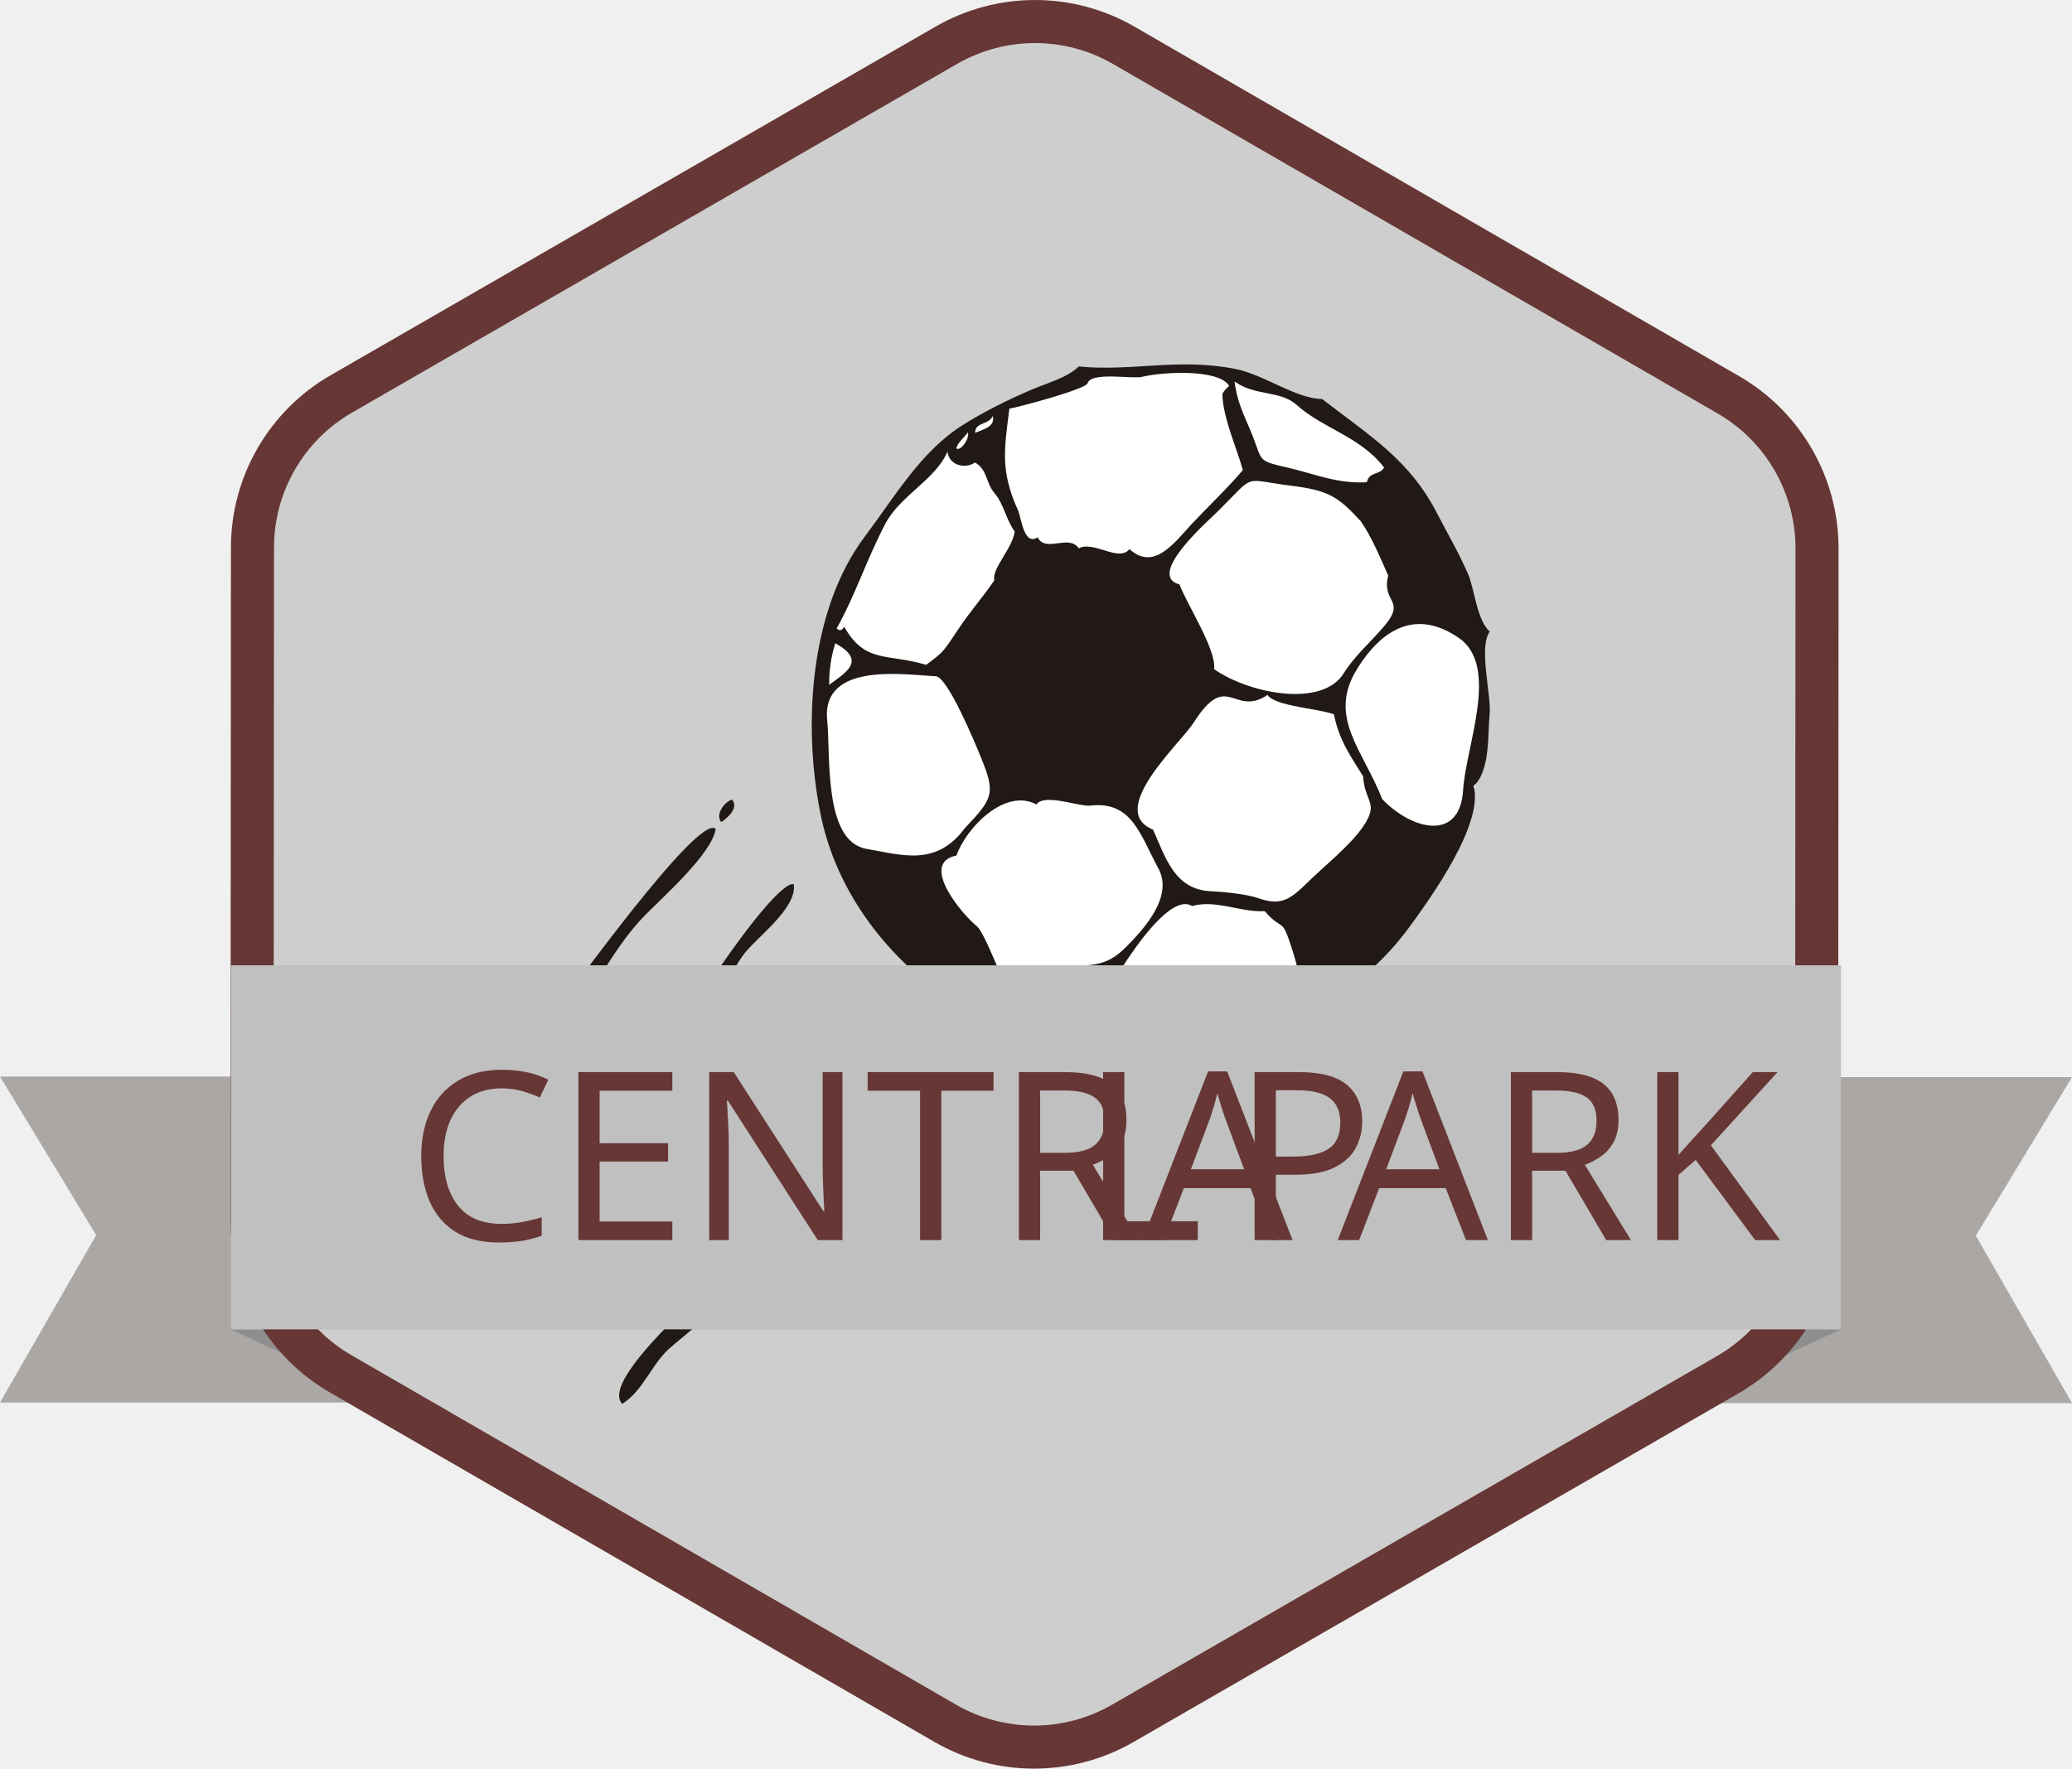
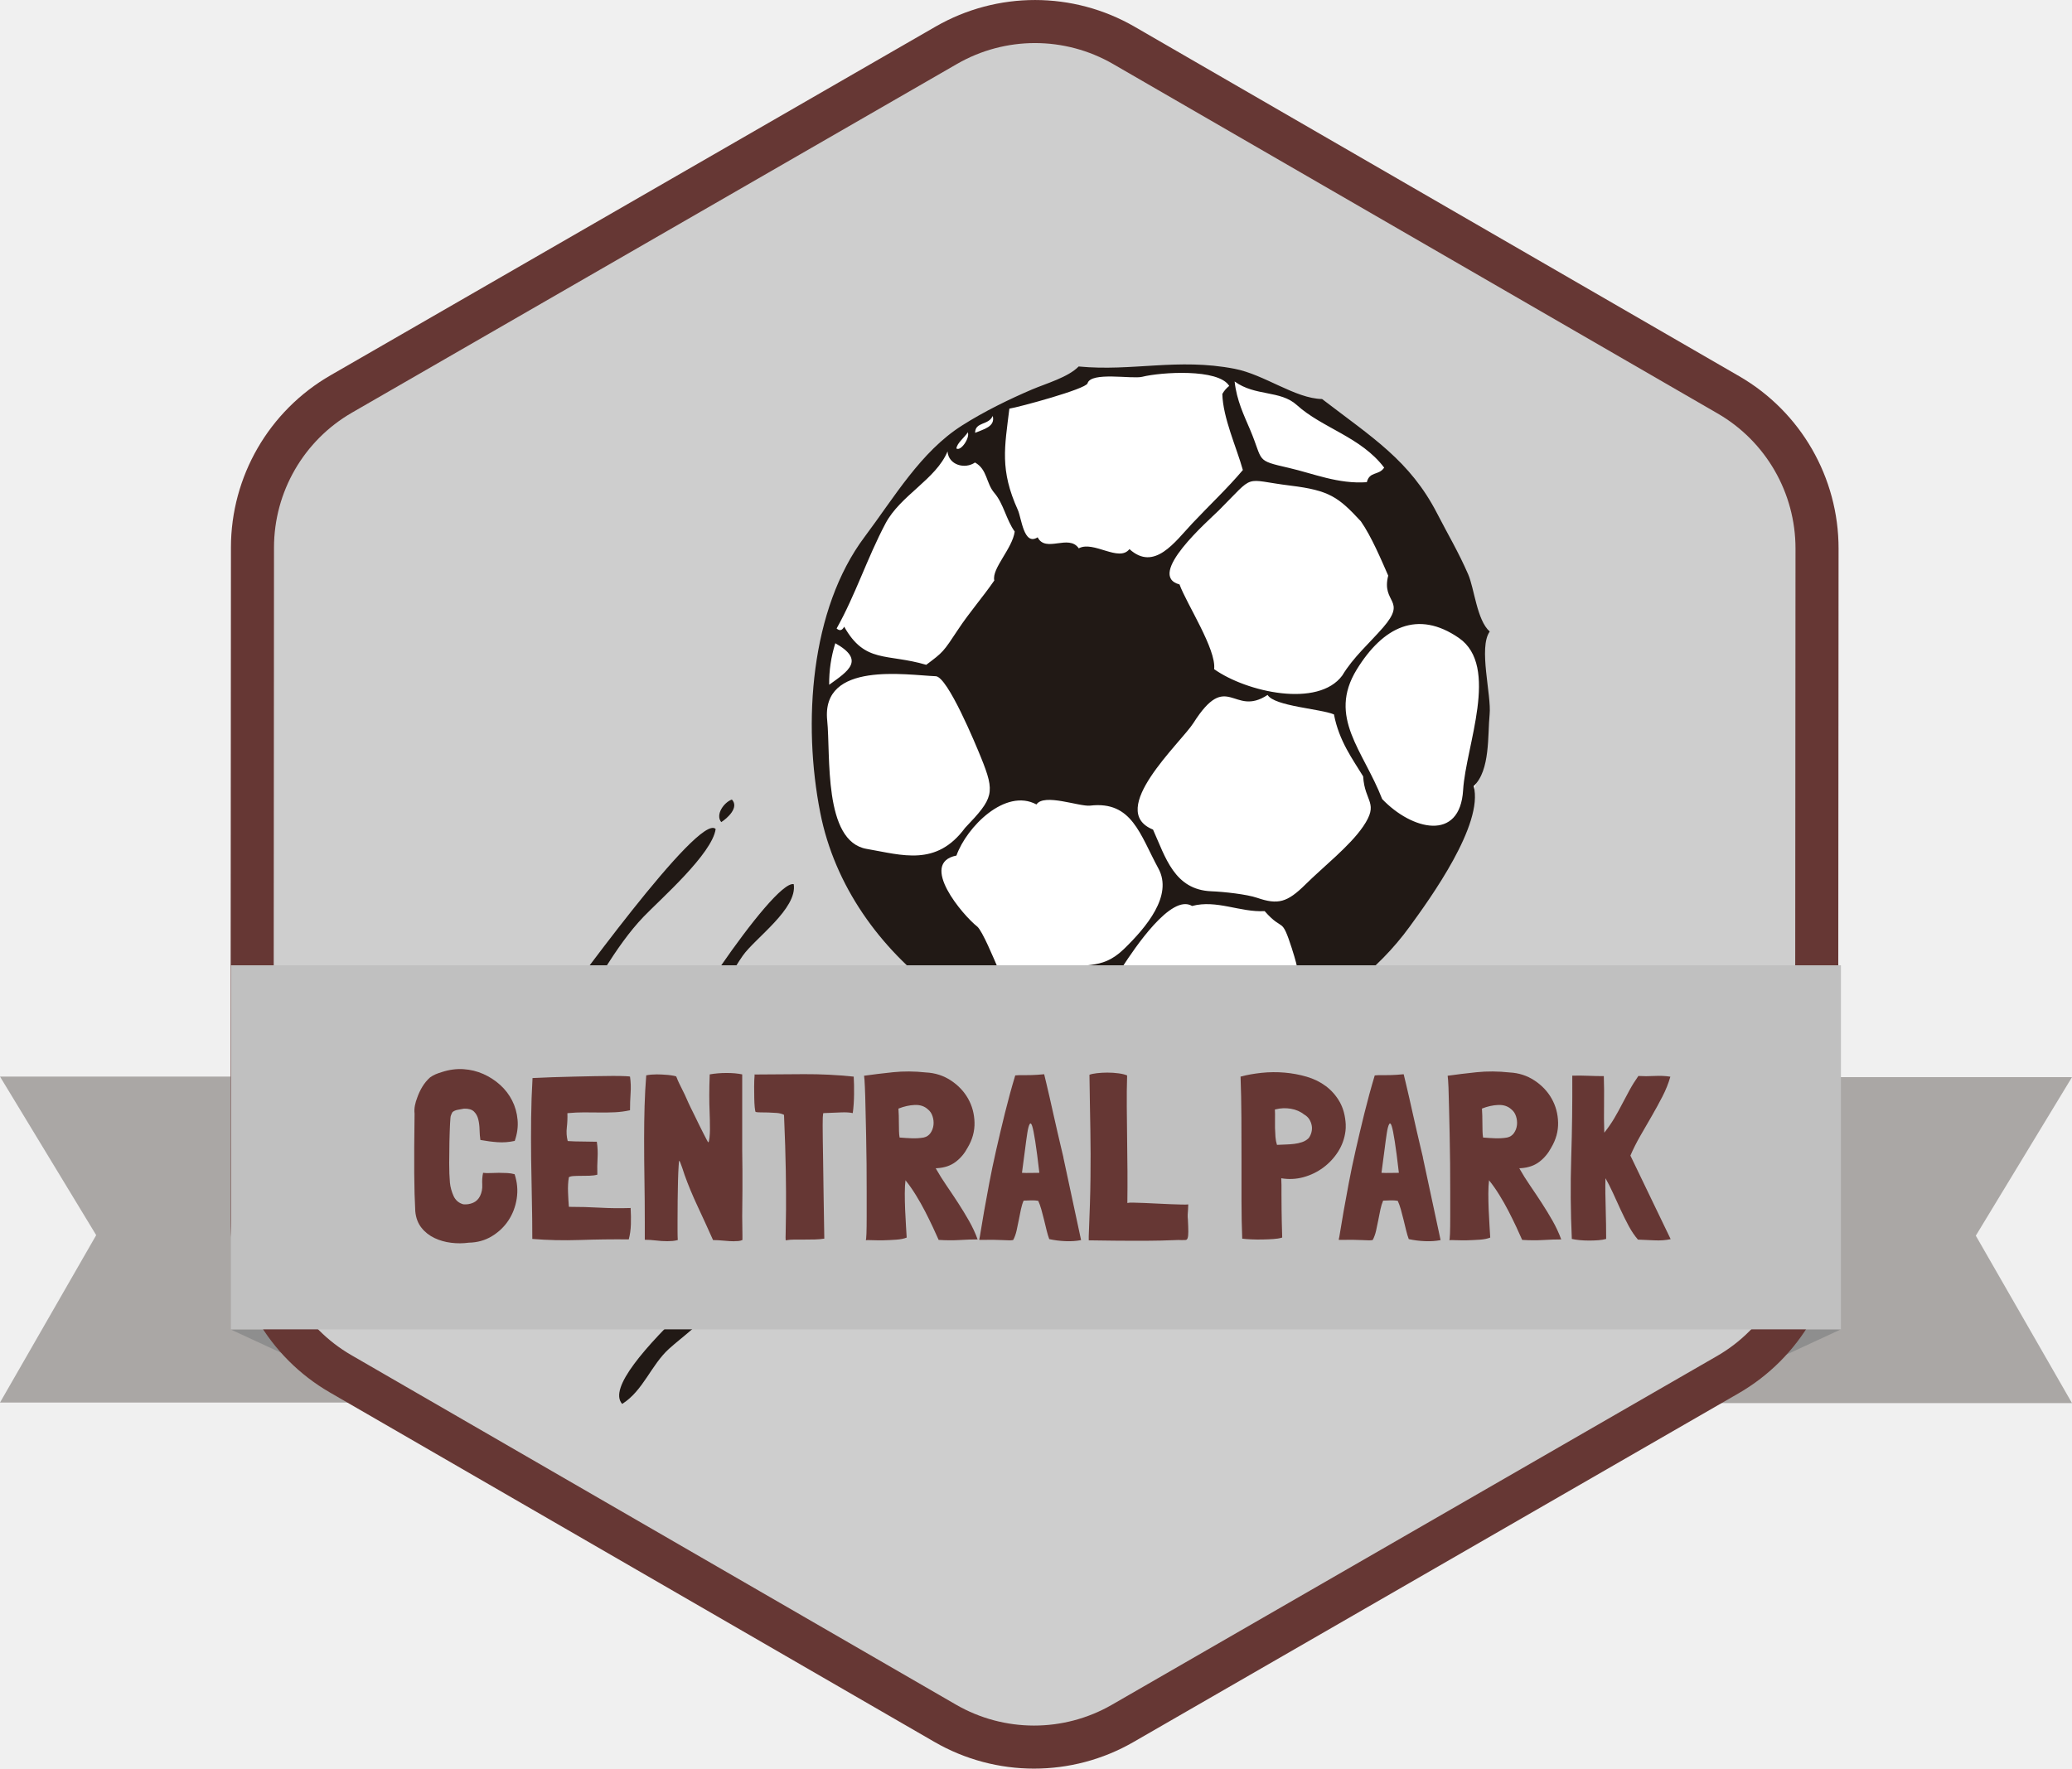
<svg xmlns="http://www.w3.org/2000/svg" id="Layer_2" data-name="Layer 2" viewBox="0 0 547.98 467.88">
  <defs>
    <style>
      .cls-1 {
-         fill: #663734;
-         font-family: LondrinaSolid-Regular, 'Londrina Solid';
-         font-size: 62.23px;
+         fill: #8e8e8e;
+       }
+ 
+       .cls-1, .cls-2, .cls-3, .cls-4, .cls-5, .cls-6, .cls-7 {
+         stroke-width: 0px;
      }

      .cls-2 {
-         fill: #8e8e8e;
+         fill: #fff;
      }

-       .cls-2, .cls-3, .cls-4, .cls-5, .cls-6, .cls-7 {
-         stroke-width: 0px;
+       .cls-2, .cls-3 {
+         fill-rule: evenodd;
      }

      .cls-3 {
-         fill: #fff;
-       }
- 
-       .cls-3, .cls-4 {
-         fill-rule: evenodd;
+         fill: #211915;
      }

      .cls-4 {
-         fill: #211915;
+         fill: silver;
      }

      .cls-5 {
-         fill: silver;
+         fill: #aaa7a5;
      }

      .cls-6 {
-         fill: #aaa7a5;
+         fill: #663734;
      }

      .cls-8 {
-         letter-spacing: -.02em;
-       }
- 
-       .cls-9 {
        fill: none;
        stroke: #663734;
        stroke-miterlimit: 10;
        stroke-width: 11.39px;
-       }
- 
-       .cls-10 {
-         letter-spacing: -.05em;
      }

      .cls-7 {
        fill: #cecece;
      }
    </style>
  </defs>
-   <g id="Layer_1-2" data-name="Layer 1">
+   <g id="Layer_1_Outlined_Text" data-name="Layer 1 Outlined Text">
    <g id="CentralPark_Badge_-_Silver" data-name="CentralPark Badge - Silver">
-       <polygon class="cls-6" points="103.1 371.03 0 371.03 25.44 326.75 0 284.8 103.1 284.8 103.1 371.03" />
-       <polygon class="cls-2" points="103.02 371.15 103.02 351.73 61.07 351.73 103.02 371.15" />
-       <polygon class="cls-6" points="444.88 371.18 547.98 371.18 522.54 326.89 547.98 284.95 444.88 284.95 444.88 371.18" />
-       <polygon class="cls-2" points="444.91 371.1 444.91 351.67 486.87 351.67 444.91 371.1" />
+       <polygon class="cls-5" points="103.1 371.03 0 371.03 25.44 326.75 0 284.8 103.1 284.8 103.1 371.03" />
+       <polygon class="cls-1" points="103.02 371.15 103.02 351.73 61.07 351.73 103.02 371.15" />
+       <polygon class="cls-5" points="444.88 371.18 547.98 371.18 522.54 326.89 547.98 284.95 444.88 284.95 444.88 371.18" />
+       <polygon class="cls-1" points="444.91 371.1 444.91 351.67 486.87 351.67 444.91 371.1" />
      <path class="cls-7" d="m250.09,454.79l-159.1-92c-14.45-8.35-23.34-23.78-23.33-40.47l.12-177.04c.01-16.69,8.92-32.1,23.38-40.44L250.4,13.06c14.46-8.33,32.26-8.32,46.71.03l159.1,92c14.45,8.35,23.34,23.78,23.33,40.47l-.12,177.05c-.01,16.69-8.92,32.1-23.38,40.44l-159.23,91.79c-14.46,8.33-32.26,8.32-46.71-.03Z" />
-       <path class="cls-9" d="m249.98,455.88l-159.89-92.45c-14.52-8.39-23.45-23.9-23.44-40.67l.12-177.92c.01-16.77,8.97-32.26,23.5-40.63L250.28,11.97c14.53-8.37,32.42-8.36,46.94.03l159.89,92.45c14.52,8.39,23.45,23.9,23.44,40.67l-.12,177.92c-.01,16.77-8.97,32.26-23.5,40.63l-160.01,92.24c-14.53,8.37-32.42,8.36-46.94-.03Z" />
+       <path class="cls-8" d="m249.98,455.88l-159.89-92.45c-14.52-8.39-23.45-23.9-23.44-40.67l.12-177.92c.01-16.77,8.97-32.26,23.5-40.63L250.28,11.97c14.53-8.37,32.42-8.36,46.94.03l159.89,92.45c14.52,8.39,23.45,23.9,23.44,40.67l-.12,177.92c-.01,16.77-8.97,32.26-23.5,40.63l-160.01,92.24c-14.53,8.37-32.42,8.36-46.94-.03Z" />
      <g>
-         <path class="cls-3" d="m392.93,188.08c0,46.91-46.33,89.94-95.21,89.94s-80.85-43.04-80.85-89.94,42.17-91.09,91.05-91.09,85.01,44.19,85.01,91.09Z" />
-         <path class="cls-4" d="m209.04,319.68c-4.5,7.02-51.99,43.48-44.49,51.72,5.61-3.57,7.61-10.27,12.42-14.62,3.28-2.98,9.37-7.23,11.35-11.07,3.83-7.46,14.28-10.24,18.09-18.41,7.7-2.5,20.02-14.2,24.59-20.09,2.95-3.8,19.3-10.13,18.82-15.69-6.52-2.78-16.96,13.48-23.81,13.94-1.37,4.2-13.28,12.53-16.97,14.22Zm47.14-33.49c-.95,1.2-7.84,3.11-4.42,5.5,1.54-1.56,6.26-2.06,4.42-5.5Zm-77.03,49.51c2.01-1.46,3.1-3.63,1.06-4.49-1.28,1.42-2.7,2.82-1.06,4.49Zm4.6-3.85c1.59-1.28,2.29-2.64,1.34-4.14-1.53.19-3.53,2.59-1.34,4.14Zm4.1-52.02c2.24-3.37,15.58-17.09,13.05-21.52-7.39,6.08-22.9,26.45-24.4,35.49,2.17,2.64,10.36-12.47,11.35-13.97Zm-16.74,8.25c1.75-1.04,2.25-2.2,1.94-3.43-1.62-1.02-4,2.11-1.94,3.43Zm3.28-7.56c-1.15.98-1.13,1.96.07,2.95,1.53-.69,1.51-1.67-.07-2.95Zm35.53-46.62c-5.47-1.22-34.96,43.71-33.17,45.85,7.31-3.71,14.82-20.02,19.71-26.96,3.22-4.58,14.47-12.4,13.46-18.89Zm-59.24,36.95c6.26-9.06,11.9-20.39,19.53-28.34,4.57-4.75,18.14-16.63,19.06-23.2-4.34-4.57-39.83,44.99-44.3,50.83-4.08,5.33-36.63,37.09-31.74,42.46,14.4-17.39,24.44-22.93,37.44-41.76Zm42.88-59.34c-2.17.78-4.41,4.07-2.81,5.97,1.52-.95,4.83-3.85,2.81-5.97Zm107.21,68.19c26.11-1.05,54.85-10.93,72.05-34.57,5.46-7.5,19.62-27.07,16.92-37.19,4.43-4.1,3.67-13.56,4.22-18.94.52-5.13-3.01-17.71.03-21.93-3.42-3.03-4.06-11.38-5.71-15.15-2.62-6.01-5.38-10.6-8.17-16.03-7.22-14.05-17.2-20.15-30.46-30.33-7.13-.13-15.22-6.48-23.19-8.01-15-2.89-26.92.76-41.19-.6-2.72,2.83-8.63,4.51-12.28,6.06-6,2.56-12.66,5.8-18.56,9.55-10.9,6.92-17.89,18.96-25.78,29.48-14.36,19.14-16.39,49.27-11.72,72.94,7.58,38.64,47.76,66.18,83.82,64.72Zm40.97-28.52c3.15,9.76,2.82,13.27-8.61,16.06-12.8,3.12-23.02,5.96-35.19,5.6.18-7.46-5.33-10.6-1.04-17.14,3.05-4.66,12.83-19.4,18.37-16.03,6.5-1.73,12.7,1.72,19.19,1.36,5.12,5.82,4.31.94,7.29,10.14Zm18.74-32.5c-3.51,5.15-10.54,10.65-15.18,15.25-4.88,4.84-7.31,5.47-12.83,3.58-2.72-.93-8.75-1.6-12.11-1.73-9.79-.39-12.12-9-15.42-16.32-12.47-5.05,7.38-23,10.68-28.19,9.05-14.27,10.51-1.41,19.62-7.43,1.82,3,13.97,3.65,17.55,5.15,1.35,7.08,4.99,11.9,7.72,16.39.42,6.95,4.33,6.9-.03,13.31Zm-38.27-83.53c10.08-10.07,6.17-8.27,19.1-6.68,10.28,1.26,12.66,3.03,18.59,9.43,2.81,4.02,5.42,10.24,7.24,14.38-1.88,7.36,5.09,6.27-1.33,13.69-3.68,4.24-7.89,7.86-10.82,12.73-6.37,8.62-25.28,4.42-33.89-1.68.64-5.21-7.32-17.33-9.15-22.41-9.04-2.41,7.8-17.01,10.26-19.47Zm64.74,73.86c-.83,13.78-13.6,10.57-21.41,2.37-5.01-12.92-14.48-21.6-6.74-34.24,6.96-11.33,16.14-15.88,27.02-8.38,10.88,7.51,1.83,28.59,1.13,40.24Zm-60.44-108.1c5.52,4,12.06,2.25,16.47,6.25,6.7,6.08,16.98,8.44,23.09,16.55-1.43,2.15-3.84.9-4.59,3.85-7.6.53-14.13-2.29-20.61-3.78-9.01-2.07-6.66-1.61-10.24-10.07-1.61-3.8-3.57-7.76-4.11-12.8Zm-63.97,9.09c.78,2.89-2.48,3.57-4.65,4.5.01-3.02,3.61-1.91,4.65-4.5Zm4.42-1.9c2.42-.37,20.23-5.18,20.66-6.69.9-3.16,11.81-1.07,14.45-1.73,4.99-1.24,20.18-2.24,23.02,2.41-.75.59-1.36,1.3-1.82,2.13.15,6.31,3.76,14.14,5.43,20.12-4.09,4.85-8.7,9.16-13.33,14.07-4.68,4.98-10.08,12.83-16.67,6.85-2.76,3.56-9.53-2.33-13.4-.2-2.64-3.87-8.76,1.3-10.87-2.92-3.68,2.36-4.26-5.07-5.24-7.23-4.81-10.64-3.49-16.57-2.24-26.82Zm-11.02,6.23c.67,1.43-1.81,5.12-3,4.32.17-1.51,2.16-2.86,3-4.32Zm-21.75,24.14c3.94-7.43,13.36-11.69,16.4-19.05.28,3.63,4.62,4.77,7.27,2.93,3.3,1.85,2.87,5.44,5.13,8.07,2.43,2.83,3.12,7.08,5.37,10.2-.62,4.54-6.12,9.78-5.4,12.94-3.03,4.41-6.58,8.44-9.53,12.91-4.01,6.06-3.94,6-8.47,9.4-10.47-3.08-16.19-.3-21.7-10.09-.54,1.03-1.21,1.19-2,.48,4.98-8.87,8.07-18.61,12.93-27.79Zm-13.28,31.69c7.99,4.49,3.41,7.38-1.62,10.99-.04-3.75.5-7.41,1.62-10.99Zm-2.14,20.43c-1.62-15.79,21.07-11.99,28.71-11.7,3.14.12,10.55,18.01,11.96,21.49,3.82,9.42,3.31,10.75-4.21,18.63-7.61,10.32-16.63,7.18-26.02,5.56-11.53-1.97-9.5-24.84-10.44-33.98Zm46.89,67.78c1.86.57,10.24,1.01,11.94.25.59-1.16.36-2.16-.71-3.01-2.96,2.31-8.78-.92-13.11.15-1-2.27-3.9-9.32-5.29-10.61-3.8-2.96-15.61-16.83-5.54-18.82,2.71-7.59,12.94-17.93,21.16-13.52,2.04-3.02,11.36.64,14.21.31,11.06-1.29,13.16,7.66,18.05,16.65,3.87,7.13-3.17,15.51-9.15,21.31-6.34,6.12-10.51,2.87-18.19,6.36-.75,6.1,13.5-1.88,13.29,5.1-.11,3.7,5.86,8.92,2.57,11.68-.54-.58-1.15-1.07-1.83-1.47-6.07,1.73-24.65-2.63-28.42-8.07-6.6,2.23-3.43-7.67,1.03-6.3Z" />
+         <path class="cls-2" d="m392.93,188.08c0,46.91-46.33,89.94-95.21,89.94s-80.85-43.04-80.85-89.94,42.17-91.09,91.05-91.09,85.01,44.19,85.01,91.09Z" />
+         <path class="cls-3" d="m209.04,319.68c-4.5,7.02-51.99,43.48-44.49,51.72,5.61-3.57,7.61-10.27,12.42-14.62,3.28-2.98,9.37-7.23,11.35-11.07,3.83-7.46,14.28-10.24,18.09-18.41,7.7-2.5,20.02-14.2,24.59-20.09,2.95-3.8,19.3-10.13,18.82-15.69-6.52-2.78-16.96,13.48-23.81,13.94-1.37,4.2-13.28,12.53-16.97,14.22Zm47.14-33.49c-.95,1.2-7.84,3.11-4.42,5.5,1.54-1.56,6.26-2.06,4.42-5.5Zm-77.03,49.51c2.01-1.46,3.1-3.63,1.06-4.49-1.28,1.42-2.7,2.82-1.06,4.49Zm4.6-3.85c1.59-1.28,2.29-2.64,1.34-4.14-1.53.19-3.53,2.59-1.34,4.14Zm4.1-52.02c2.24-3.37,15.58-17.09,13.05-21.52-7.39,6.08-22.9,26.45-24.4,35.49,2.17,2.64,10.36-12.47,11.35-13.97Zm-16.74,8.25c1.75-1.04,2.25-2.2,1.94-3.43-1.62-1.02-4,2.11-1.94,3.43Zm3.28-7.56c-1.15.98-1.13,1.96.07,2.95,1.53-.69,1.51-1.67-.07-2.95Zm35.53-46.62c-5.47-1.22-34.96,43.71-33.17,45.85,7.31-3.71,14.82-20.02,19.71-26.96,3.22-4.58,14.47-12.4,13.46-18.89Zm-59.24,36.95c6.26-9.06,11.9-20.39,19.53-28.34,4.57-4.75,18.14-16.63,19.06-23.2-4.34-4.57-39.83,44.99-44.3,50.83-4.08,5.33-36.63,37.09-31.74,42.46,14.4-17.39,24.44-22.93,37.44-41.76Zm42.88-59.34c-2.17.78-4.41,4.07-2.81,5.97,1.52-.95,4.83-3.85,2.81-5.97Zm107.21,68.19c26.11-1.05,54.85-10.93,72.05-34.57,5.46-7.5,19.62-27.07,16.92-37.19,4.43-4.1,3.67-13.56,4.22-18.94.52-5.13-3.01-17.71.03-21.93-3.42-3.03-4.06-11.38-5.71-15.15-2.62-6.01-5.38-10.6-8.17-16.03-7.22-14.05-17.2-20.15-30.46-30.33-7.13-.13-15.22-6.48-23.19-8.01-15-2.89-26.92.76-41.19-.6-2.72,2.83-8.63,4.51-12.28,6.06-6,2.56-12.66,5.8-18.56,9.55-10.9,6.92-17.89,18.96-25.78,29.48-14.36,19.14-16.39,49.27-11.72,72.94,7.58,38.64,47.76,66.18,83.82,64.72Zm40.97-28.52c3.15,9.76,2.82,13.27-8.61,16.06-12.8,3.12-23.02,5.96-35.19,5.6.18-7.46-5.33-10.6-1.04-17.14,3.05-4.66,12.83-19.4,18.37-16.03,6.5-1.73,12.7,1.72,19.19,1.36,5.12,5.82,4.31.94,7.29,10.14Zm18.74-32.5c-3.51,5.15-10.54,10.65-15.18,15.25-4.88,4.84-7.31,5.47-12.83,3.58-2.72-.93-8.75-1.6-12.11-1.73-9.79-.39-12.12-9-15.42-16.32-12.47-5.05,7.38-23,10.68-28.19,9.05-14.27,10.51-1.41,19.62-7.43,1.82,3,13.97,3.65,17.55,5.15,1.35,7.08,4.99,11.9,7.72,16.39.42,6.95,4.33,6.9-.03,13.31Zm-38.27-83.53c10.08-10.07,6.17-8.27,19.1-6.68,10.28,1.26,12.66,3.03,18.59,9.43,2.81,4.02,5.42,10.24,7.24,14.38-1.88,7.36,5.09,6.27-1.33,13.69-3.68,4.24-7.89,7.86-10.82,12.73-6.37,8.62-25.28,4.42-33.89-1.68.64-5.21-7.32-17.33-9.15-22.41-9.04-2.41,7.8-17.01,10.26-19.47Zm64.74,73.86c-.83,13.78-13.6,10.57-21.41,2.37-5.01-12.92-14.48-21.6-6.74-34.24,6.96-11.33,16.14-15.88,27.02-8.38,10.88,7.51,1.83,28.59,1.13,40.24Zm-60.44-108.1c5.52,4,12.06,2.25,16.47,6.25,6.7,6.08,16.98,8.44,23.09,16.55-1.43,2.15-3.84.9-4.59,3.85-7.6.53-14.13-2.29-20.61-3.78-9.01-2.07-6.66-1.61-10.24-10.07-1.61-3.8-3.57-7.76-4.11-12.8Zm-63.97,9.09c.78,2.89-2.48,3.57-4.65,4.5.01-3.02,3.61-1.91,4.65-4.5Zm4.42-1.9c2.42-.37,20.23-5.18,20.66-6.69.9-3.16,11.81-1.07,14.45-1.73,4.99-1.24,20.18-2.24,23.02,2.41-.75.59-1.36,1.3-1.82,2.13.15,6.31,3.76,14.14,5.43,20.12-4.09,4.85-8.7,9.16-13.33,14.07-4.68,4.98-10.08,12.83-16.67,6.85-2.76,3.56-9.53-2.33-13.4-.2-2.64-3.87-8.76,1.3-10.87-2.92-3.68,2.36-4.26-5.07-5.24-7.23-4.81-10.64-3.49-16.57-2.24-26.82Zm-11.02,6.23c.67,1.43-1.81,5.12-3,4.32.17-1.51,2.16-2.86,3-4.32Zm-21.75,24.14c3.94-7.43,13.36-11.69,16.4-19.05.28,3.63,4.62,4.77,7.27,2.93,3.3,1.85,2.87,5.44,5.13,8.07,2.43,2.83,3.12,7.08,5.37,10.2-.62,4.54-6.12,9.78-5.4,12.94-3.03,4.41-6.58,8.44-9.53,12.91-4.01,6.06-3.94,6-8.47,9.4-10.47-3.08-16.19-.3-21.7-10.09-.54,1.03-1.21,1.19-2,.48,4.98-8.87,8.07-18.61,12.93-27.79Zm-13.28,31.69c7.99,4.49,3.41,7.38-1.62,10.99-.04-3.75.5-7.41,1.62-10.99Zm-2.14,20.43c-1.62-15.79,21.07-11.99,28.71-11.7,3.14.12,10.55,18.01,11.96,21.49,3.82,9.42,3.31,10.75-4.21,18.63-7.61,10.32-16.63,7.18-26.02,5.56-11.53-1.97-9.5-24.84-10.44-33.98Zm46.89,67.78c1.86.57,10.24,1.01,11.94.25.59-1.16.36-2.16-.71-3.01-2.96,2.31-8.78-.92-13.11.15-1-2.27-3.9-9.32-5.29-10.61-3.8-2.96-15.61-16.83-5.54-18.82,2.71-7.59,12.94-17.93,21.16-13.52,2.04-3.02,11.36.64,14.21.31,11.06-1.29,13.16,7.66,18.05,16.65,3.87,7.13-3.17,15.51-9.15,21.31-6.34,6.12-10.51,2.87-18.19,6.36-.75,6.1,13.5-1.88,13.29,5.1-.11,3.7,5.86,8.92,2.57,11.68-.54-.58-1.15-1.07-1.83-1.47-6.07,1.73-24.65-2.63-28.42-8.07-6.6,2.23-3.43-7.67,1.03-6.3Z" />
      </g>
-       <rect class="cls-5" x="61.07" y="255.36" width="425.8" height="96.31" />
-       <text class="cls-1" transform="translate(107.61 328.06)">
-         <tspan x="0" y="0">CENTRA</tspan>
-         <tspan class="cls-8" x="178.1" y="0">L</tspan>
-         <tspan x="205.73" y="0"> </tspan>
-         <tspan class="cls-10" x="218.17" y="0">P</tspan>
-         <tspan x="246.18" y="0">ARK</tspan>
-       </text>
+       <rect class="cls-4" x="61.07" y="255.36" width="425.8" height="96.31" />
+       <g>
+         <path class="cls-6" d="m119.62,294.33c-.08.08-.16.22-.22.4s-.12.32-.16.4c-.08.12-.15.85-.22,2.18-.06,1.33-.12,2.9-.16,4.73-.04,1.83-.06,3.72-.06,5.69s.06,3.68.19,5.13c.12,1.2.45,2.38.96,3.52.52,1.14,1.38,1.88,2.58,2.21.91.08,1.77-.05,2.58-.4s1.42-.94,1.84-1.77c.46-.95.65-1.96.59-3.02-.06-1.06,0-2.1.22-3.14.58.08,1.23.1,1.96.06.72-.04,1.46-.06,2.21-.06s1.48.02,2.21.06c.73.04,1.38.15,1.96.31.71,2.16.89,4.3.56,6.44-.33,2.14-1.06,4.06-2.18,5.76-1.12,1.7-2.58,3.1-4.39,4.2-1.8,1.1-3.85,1.67-6.13,1.71-1.49.21-3.03.22-4.61.03s-3.05-.6-4.42-1.25-2.52-1.54-3.45-2.71c-.93-1.16-1.48-2.61-1.65-4.36-.08-1.49-.14-3.05-.19-4.67-.04-1.62-.07-3.43-.09-5.45-.02-2.01-.02-4.29,0-6.85.02-2.55.05-5.51.09-8.87-.08-.71-.05-1.42.09-2.15.15-.73.34-1.4.59-2.02.37-1.08.84-2.07,1.4-2.99s1.23-1.72,2.02-2.43c.46-.33.95-.61,1.49-.84.54-.23,1.1-.42,1.68-.59,1.91-.62,3.8-.87,5.66-.75s3.62.55,5.26,1.28c1.64.73,3.12,1.69,4.45,2.89,1.33,1.2,2.38,2.58,3.17,4.14.79,1.56,1.27,3.25,1.43,5.07.17,1.83-.08,3.69-.75,5.6-1.54.33-3.04.45-4.51.34-1.47-.1-3-.3-4.57-.59-.12-.79-.2-1.68-.22-2.68-.02-1-.13-1.92-.34-2.77-.21-.85-.59-1.54-1.15-2.08-.56-.54-1.44-.79-2.64-.75-.54.08-1.11.19-1.71.31-.6.12-1.07.35-1.4.68Z" />
+         <path class="cls-6" d="m166.79,319.6v.12c.08,1.33.1,2.71.06,4.14-.04,1.43-.23,2.77-.56,4.01-4.23-.04-8.54.01-12.91.16s-8.58.05-12.6-.28c0-3.61-.04-7.19-.12-10.73s-.14-7.08-.19-10.61c-.04-3.53-.04-7.05,0-10.58.04-3.53.16-7.07.37-10.64,1.62-.08,3.37-.16,5.26-.22,1.89-.06,3.79-.11,5.7-.16,1.91-.04,3.75-.08,5.54-.12,1.78-.04,3.36-.06,4.73-.06s2.47.02,3.3.06c.83.04,1.25.08,1.25.12.21,1.45.26,2.92.15,4.42-.1,1.49-.15,2.97-.15,4.42v.06c-1.33.29-2.67.47-4.02.53-1.35.06-2.71.08-4.07.06-1.37-.02-2.74-.03-4.11-.03s-2.74.06-4.11.19h-.19l-.06.06c.04,1.2,0,2.44-.15,3.7-.15,1.27-.07,2.46.22,3.58l.06.06c1.24.08,2.51.12,3.8.12s2.57.02,3.86.06v.06c.21,1.41.27,2.82.19,4.23-.08,1.41-.11,2.88-.06,4.42-.62.17-1.33.26-2.12.28-.79.02-1.55.03-2.27.03s-1.38.02-1.96.06c-.58.04-.97.15-1.18.31-.21,1.2-.28,2.55-.22,4.04s.13,2.74.22,3.73l.06.06c2.74,0,5.44.07,8.09.22,2.66.15,5.39.18,8.21.09Z" />
+         <path class="cls-6" d="m194.3,328.37c-.83,0-1.79-.05-2.86-.16-1.08-.1-2.03-.16-2.86-.16-1.37-3.07-2.73-6.05-4.08-8.93-1.35-2.88-2.5-5.65-3.45-8.31l-.62-1.87c-.17-.46-.32-.88-.47-1.28-.14-.39-.26-.59-.34-.59-.04,0-.09.5-.15,1.49-.06,1-.12,2.26-.16,3.8-.04,1.54-.07,3.24-.09,5.1s-.03,3.67-.03,5.41v2.77c0,.89.02,1.69.06,2.4-.46.12-.91.21-1.37.25-.46.04-.91.06-1.37.06-1,0-2-.06-3.02-.19-1.02-.12-2-.19-2.96-.19v-4.36c0-3.94-.03-7.7-.09-11.26-.06-3.57-.09-7.3-.09-11.2,0-2.86.04-5.69.12-8.5.08-2.8.23-5.53.44-8.18.41-.08.86-.15,1.34-.19.48-.04.96-.06,1.46-.06.25,0,.66.01,1.25.03.58.02,1.16.06,1.74.12.58.06,1.09.14,1.52.22.44.08.65.17.65.25.29.75.56,1.37.81,1.87.25.5.49.98.71,1.43.23.46.48.96.75,1.53.27.56.59,1.28.96,2.15.08.21.27.6.56,1.18.29.58.62,1.25,1,2.02s.77,1.58,1.18,2.43c.41.85.8,1.62,1.15,2.3.35.68.65,1.27.9,1.74.25.48.39.72.44.72.12-.08.23-.5.31-1.25.08-.75.12-1.47.12-2.18,0-1.66-.03-3.21-.09-4.64-.06-1.43-.09-2.89-.09-4.39,0-.87,0-1.75.03-2.64.02-.89.05-1.86.09-2.89,1.41-.25,2.9-.37,4.48-.37s2.9.12,4.11.37v20.04c.04,1.74.06,3.51.06,5.29v5.35c0,1.2,0,2.37-.03,3.49s-.03,2.26-.03,3.42c0,.83,0,1.66.03,2.49s.03,1.66.03,2.49v1.24c-.08.04-.27.1-.56.19s-.79.12-1.49.12Z" />
+         <path class="cls-6" d="m225.78,284.81c.08,1.37.12,2.95.09,4.73-.02,1.78-.13,3.42-.34,4.92-.79-.17-1.76-.23-2.92-.19-1.16.04-2.72.1-4.67.19h-.19s0,.07-.03.09c-.02.02-.03.05-.03.09-.04.21-.07.53-.09.96-.02.44-.03,1.12-.03,2.05s0,2.16.03,3.67c.02,1.51.05,3.46.09,5.85.04,2.39.08,5.25.12,8.59.04,3.34.1,7.27.19,11.79v.12c-.75.12-1.57.2-2.46.22-.89.02-1.78.03-2.68.03h-2.64c-.87,0-1.68.06-2.43.19-.04-.17-.04-.91,0-2.24.04-1.33.07-3.31.09-5.94.02-2.63,0-6-.06-10.11-.06-4.11-.22-9.06-.47-14.87l-.06-.06c-.5-.25-1.12-.41-1.87-.47-.75-.06-1.49-.1-2.24-.12-.75-.02-1.43-.03-2.05-.03s-1.06-.04-1.31-.12c-.08-.17-.15-.58-.22-1.25-.06-.66-.11-1.46-.12-2.4-.02-.93-.03-1.94-.03-3.02s.04-2.12.12-3.11c0-.04-.01-.06-.03-.06-.02,0-.03-.02-.03-.06,4.23-.04,8.6-.07,13.1-.09,4.5-.02,8.89.2,13.16.65Z" />
+         <path class="cls-6" d="m258.58,327.88h.06c-1.45,0-3.07.05-4.86.16-1.78.1-3.61.09-5.47-.03h-.06c-.42-.95-.93-2.09-1.56-3.42-.62-1.33-1.31-2.72-2.05-4.17-.75-1.45-1.56-2.88-2.43-4.29-.87-1.41-1.74-2.65-2.61-3.73l-.12-.19c-.12.95-.19,2.13-.19,3.52s.03,2.82.09,4.29c.06,1.47.13,2.87.22,4.2.08,1.33.14,2.39.19,3.17-.71.29-1.63.48-2.77.56-1.14.08-2.27.13-3.39.16-1.12.02-2.12,0-3.02-.03s-1.44-.04-1.65,0c.08,0,.14-.57.19-1.71.04-1.14.06-2.65.06-4.51v-6.44c0-2.43,0-4.94-.03-7.53s-.06-5.17-.12-7.72c-.06-2.55-.12-4.89-.16-7.03-.04-2.14-.09-3.96-.16-5.48-.06-1.51-.13-2.54-.22-3.08,2.32-.33,4.87-.64,7.65-.93,2.78-.29,5.68-.27,8.71.06,2.45.12,4.65.83,6.6,2.12,1.95,1.29,3.46,2.88,4.54,4.79,1.08,1.91,1.65,4.01,1.71,6.32.06,2.3-.55,4.53-1.84,6.69-.79,1.49-1.84,2.74-3.14,3.73-1.31,1-2.96,1.56-4.95,1.68h-.31v.06c.87,1.54,1.83,3.06,2.86,4.57,1.04,1.51,2.05,3.04,3.05,4.57,1,1.54,1.95,3.1,2.86,4.7.91,1.6,1.68,3.25,2.3,4.95Zm-20.97-34.6c.04.54.07,1.15.09,1.84s.03,1.38.03,2.08,0,1.39.03,2.05c.02.66.07,1.22.16,1.68h.06c.95.08,1.99.15,3.11.19,1.12.04,2.18-.02,3.17-.19.79-.17,1.4-.57,1.84-1.21.44-.64.69-1.35.78-2.12.08-.77,0-1.54-.25-2.3-.25-.77-.66-1.38-1.24-1.84-.91-.83-2.07-1.21-3.48-1.15s-2.84.38-4.29.96Z" />
+         <path class="cls-6" d="m281.23,306.22l4.67,21.78v.06c-1.24.25-2.61.34-4.11.28-1.49-.06-2.9-.24-4.23-.53h-.06c-.25-.66-.49-1.45-.71-2.36-.23-.91-.46-1.85-.68-2.8-.23-.95-.47-1.87-.72-2.74-.25-.87-.52-1.62-.81-2.24-.54-.08-.96-.12-1.24-.12h-.78c-.23,0-.48.01-.75.03-.27.02-.63.03-1.09.03-.29.66-.53,1.44-.72,2.33-.19.89-.37,1.83-.56,2.8-.19.97-.38,1.92-.59,2.83-.21.91-.5,1.72-.87,2.43-.04,0-.07.01-.09.03-.02.02-.05.03-.09.03-.33.08-1.16.08-2.49,0-1.33-.08-3.4-.1-6.22-.06-.04,0-.08-.02-.12-.06.08-.29.23-1.1.44-2.43.21-1.33.5-3.05.87-5.17.37-2.12.82-4.55,1.34-7.31.52-2.76,1.13-5.69,1.84-8.81.71-3.11,1.47-6.35,2.3-9.71.83-3.36,1.74-6.7,2.74-10.02.29-.04.6-.06.93-.06h1.31c.54,0,1.23,0,2.08-.03.85-.02,1.96-.09,3.33-.22.12.54.32,1.36.59,2.46.27,1.1.56,2.34.87,3.73.31,1.39.64,2.87,1,4.45.35,1.58.69,3.09,1.03,4.54.33,1.45.64,2.78.93,3.98.29,1.2.52,2.16.68,2.86Zm-6.35,4.04c-.41-3.57-.78-6.35-1.09-8.34-.31-1.99-.58-3.34-.81-4.04-.23-.71-.46-.86-.68-.47-.23.4-.44,1.19-.62,2.4-.19,1.2-.39,2.72-.62,4.54-.23,1.83-.49,3.8-.78,5.91.71.04,1.45.05,2.24.03.79-.02,1.58-.03,2.36-.03Z" />
+         <path class="cls-6" d="m314.15,322.4c.08,1.49.12,2.62.12,3.39s-.05,1.33-.16,1.68-.28.54-.53.56c-.25.02-.6.03-1.06.03-.46-.04-1.05-.04-1.77,0-.73.04-1.95.08-3.67.12-1.72.04-4.09.06-7.1.06s-7.02-.04-12.04-.12v-1.12c.12-3.11.23-5.92.31-8.43.08-2.51.13-4.85.15-7.03.02-2.18.03-4.28.03-6.32s-.02-4.11-.06-6.22c-.04-2.12-.08-4.37-.12-6.75-.04-2.38-.08-5.03-.12-7.93.41-.17,1.06-.3,1.93-.41.87-.1,1.8-.16,2.8-.16s1.97.06,2.93.19c.95.12,1.72.31,2.3.56-.08,2.7-.12,5.47-.09,8.31.02,2.84.05,5.69.09,8.56.04,2.86.07,5.71.09,8.56.02,2.84,0,5.59-.03,8.25v.06c.29-.08.84-.11,1.65-.09.81.02,1.75.05,2.83.09,1.08.04,2.23.09,3.45.16,1.22.06,2.38.12,3.48.16,1.1.04,2.07.07,2.93.09.85.02,1.44.01,1.77-.03,0,.46-.02.91-.06,1.37-.04.42-.07.84-.09,1.28s0,.82.03,1.15Z" />
+         <path class="cls-6" d="m355.9,297.51v.9c0,.27-.02.53-.06.78-.25,1.99-.9,3.82-1.96,5.48-1.06,1.66-2.38,3.07-3.95,4.23-1.58,1.16-3.32,2-5.23,2.52-1.91.52-3.86.61-5.85.28.04.58.06,1.15.06,1.71v2.43c0,1.06,0,2.48.03,4.26.02,1.79.07,4.19.16,7.22v.06s-.07.01-.09.03c-.02.02-.05.03-.09.03-.58.17-1.32.28-2.21.34-.89.06-1.82.1-2.8.12-.98.02-1.94.01-2.89-.03-.96-.04-1.78-.1-2.49-.19-.12-3.03-.19-6.32-.19-9.86v-10.92c0-3.73,0-7.49-.03-11.26-.02-3.77-.09-7.38-.22-10.83,1.7-.46,3.56-.79,5.57-1,2.01-.21,4.02-.23,6.04-.06,2.01.17,3.97.53,5.88,1.09,1.91.56,3.6,1.39,5.07,2.49,1.47,1.1,2.69,2.48,3.64,4.14s1.49,3.67,1.62,6.04Zm-10.89-2.61c-1.04-.83-2.24-1.36-3.61-1.59-1.37-.23-2.72-.18-4.04.16-.08,0-.15.02-.19.06.04.75.05,1.54.03,2.36-.02.83-.02,1.66,0,2.49.02.83.06,1.63.12,2.4.06.77.2,1.46.4,2.08h.19c.66-.04,1.37-.07,2.12-.09s1.48-.07,2.21-.16c.73-.08,1.43-.24,2.12-.47.69-.23,1.28-.59,1.77-1.09.33-.46.57-.97.72-1.56.14-.58.17-1.16.06-1.74-.11-.58-.31-1.12-.62-1.62s-.74-.91-1.28-1.24Z" />
+         <path class="cls-6" d="m376.31,306.22l4.67,21.78v.06c-1.24.25-2.61.34-4.11.28-1.49-.06-2.9-.24-4.23-.53h-.06c-.25-.66-.49-1.45-.71-2.36-.23-.91-.46-1.85-.68-2.8-.23-.95-.47-1.87-.72-2.74-.25-.87-.52-1.62-.81-2.24-.54-.08-.96-.12-1.24-.12h-.78c-.23,0-.48.01-.75.03-.27.02-.63.03-1.09.03-.29.66-.53,1.44-.72,2.33-.19.89-.37,1.83-.56,2.8-.19.97-.38,1.92-.59,2.83-.21.91-.5,1.72-.87,2.43-.04,0-.07.01-.09.03-.02.02-.05.03-.09.03-.33.08-1.16.08-2.49,0-1.33-.08-3.4-.1-6.22-.06-.04,0-.08-.02-.12-.06.08-.29.23-1.1.44-2.43.21-1.33.5-3.05.87-5.17.37-2.12.82-4.55,1.34-7.31.52-2.76,1.13-5.69,1.84-8.81.71-3.11,1.47-6.35,2.3-9.71.83-3.36,1.74-6.7,2.74-10.02.29-.04.6-.06.93-.06h1.31c.54,0,1.23,0,2.08-.03.85-.02,1.96-.09,3.33-.22.12.54.32,1.36.59,2.46.27,1.1.56,2.34.87,3.73.31,1.39.64,2.87,1,4.45.35,1.58.69,3.09,1.03,4.54.33,1.45.64,2.78.93,3.98.29,1.2.52,2.16.68,2.86Zm-6.35,4.04c-.41-3.57-.78-6.35-1.09-8.34-.31-1.99-.58-3.34-.81-4.04-.23-.71-.46-.86-.68-.47-.23.4-.44,1.19-.62,2.4-.19,1.2-.39,2.72-.62,4.54-.23,1.83-.49,3.8-.78,5.91.71.04,1.45.05,2.24.03.79-.02,1.58-.03,2.36-.03Z" />
+         <path class="cls-6" d="m412.9,327.88h.06c-1.45,0-3.07.05-4.85.16-1.79.1-3.61.09-5.48-.03h-.06c-.41-.95-.93-2.09-1.55-3.42-.62-1.33-1.31-2.72-2.05-4.17-.75-1.45-1.55-2.88-2.43-4.29-.87-1.41-1.74-2.65-2.61-3.73l-.12-.19c-.12.95-.19,2.13-.19,3.52s.03,2.82.09,4.29.13,2.87.22,4.2c.08,1.33.14,2.39.19,3.17-.71.29-1.63.48-2.77.56s-2.27.13-3.39.16c-1.12.02-2.13,0-3.02-.03-.89-.04-1.44-.04-1.65,0,.08,0,.14-.57.19-1.71.04-1.14.06-2.65.06-4.51v-6.44c0-2.43-.01-4.94-.03-7.53-.02-2.59-.06-5.17-.12-7.72-.06-2.55-.12-4.89-.16-7.03-.04-2.14-.09-3.96-.15-5.48-.06-1.51-.14-2.54-.22-3.08,2.32-.33,4.88-.64,7.65-.93s5.68-.27,8.71.06c2.45.12,4.64.83,6.6,2.12,1.95,1.29,3.46,2.88,4.54,4.79,1.08,1.91,1.65,4.01,1.71,6.32.06,2.3-.55,4.53-1.84,6.69-.79,1.49-1.84,2.74-3.14,3.73-1.31,1-2.96,1.56-4.95,1.68h-.31v.06c.87,1.54,1.82,3.06,2.86,4.57,1.04,1.51,2.05,3.04,3.05,4.57,1,1.54,1.95,3.1,2.86,4.7.91,1.6,1.68,3.25,2.3,4.95Zm-20.97-34.6c.04.54.07,1.15.09,1.84.02.68.03,1.38.03,2.08s0,1.39.03,2.05c.02.66.07,1.22.15,1.68h.06c.96.08,1.99.15,3.11.19,1.12.04,2.18-.02,3.17-.19.79-.17,1.4-.57,1.84-1.21.44-.64.7-1.35.78-2.12.08-.77,0-1.54-.25-2.3-.25-.77-.66-1.38-1.24-1.84-.91-.83-2.08-1.21-3.49-1.15s-2.84.38-4.29.96Z" />
+         <path class="cls-6" d="m431.2,305.72l10.64,22.09c-1.33.29-2.77.39-4.33.31-1.55-.08-3-.15-4.32-.19-.87-1-1.68-2.19-2.43-3.58-.75-1.39-1.46-2.83-2.15-4.32-.68-1.49-1.36-2.97-2.02-4.42-.66-1.45-1.33-2.76-1.99-3.92-.04,1.2-.05,2.5-.03,3.89s.05,2.79.09,4.2c.04,1.41.07,2.8.09,4.17.02,1.37.03,2.64.03,3.8-.58.17-1.27.28-2.05.34-.79.06-1.62.09-2.49.09s-1.71-.04-2.52-.12-1.48-.19-2.02-.31c-.33-7.13-.38-14.3-.16-21.5.23-7.2.32-14.43.28-21.69,1.37-.04,2.77-.03,4.2.03,1.43.06,2.81.09,4.14.09.08,2.36.1,4.85.06,7.47-.04,2.61-.02,5.1.06,7.47,0,.04.03,0,.09-.09.06-.1.13-.2.22-.28.87-1.12,1.66-2.28,2.37-3.48.71-1.2,1.38-2.43,2.02-3.67.64-1.24,1.31-2.49,1.99-3.73.68-1.25,1.46-2.49,2.33-3.73,1.33.08,2.74.08,4.23,0,1.49-.08,2.9-.02,4.23.19-.5,1.74-1.19,3.49-2.09,5.23s-1.85,3.49-2.86,5.23c-1.02,1.74-2.02,3.48-3.02,5.23-1,1.74-1.87,3.48-2.62,5.23Z" />
+       </g>
    </g>
  </g>
</svg>
